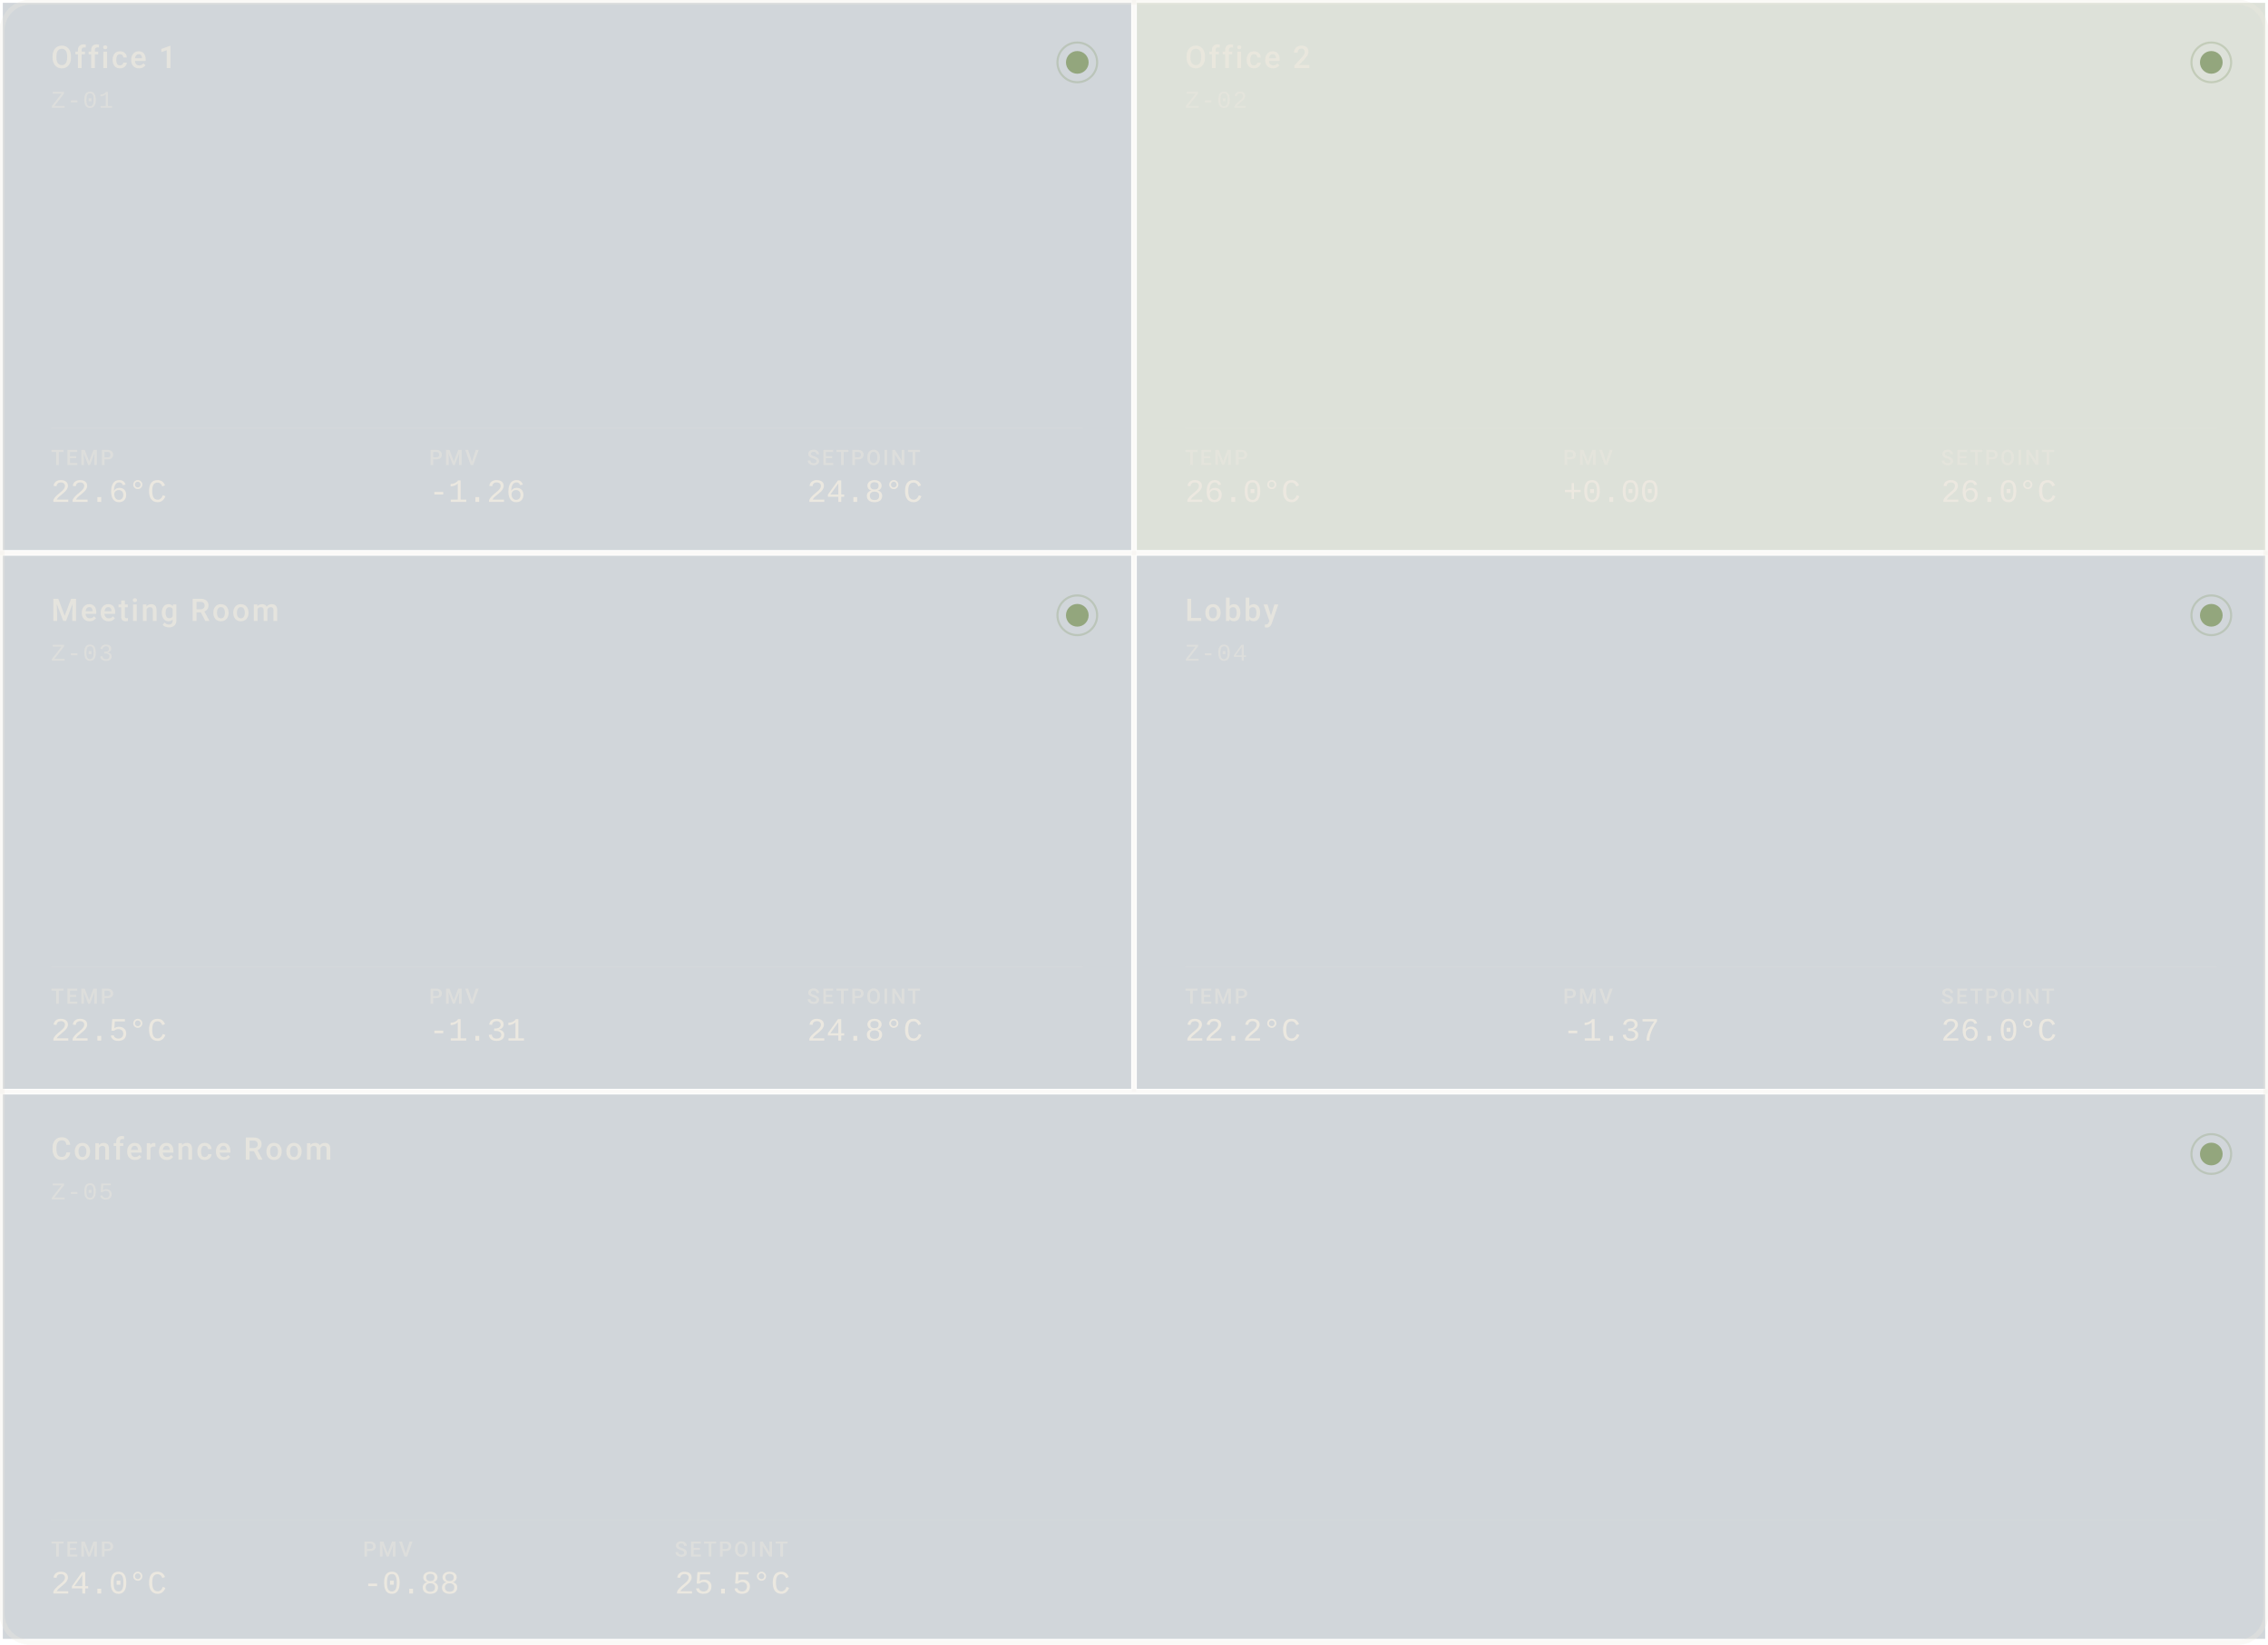
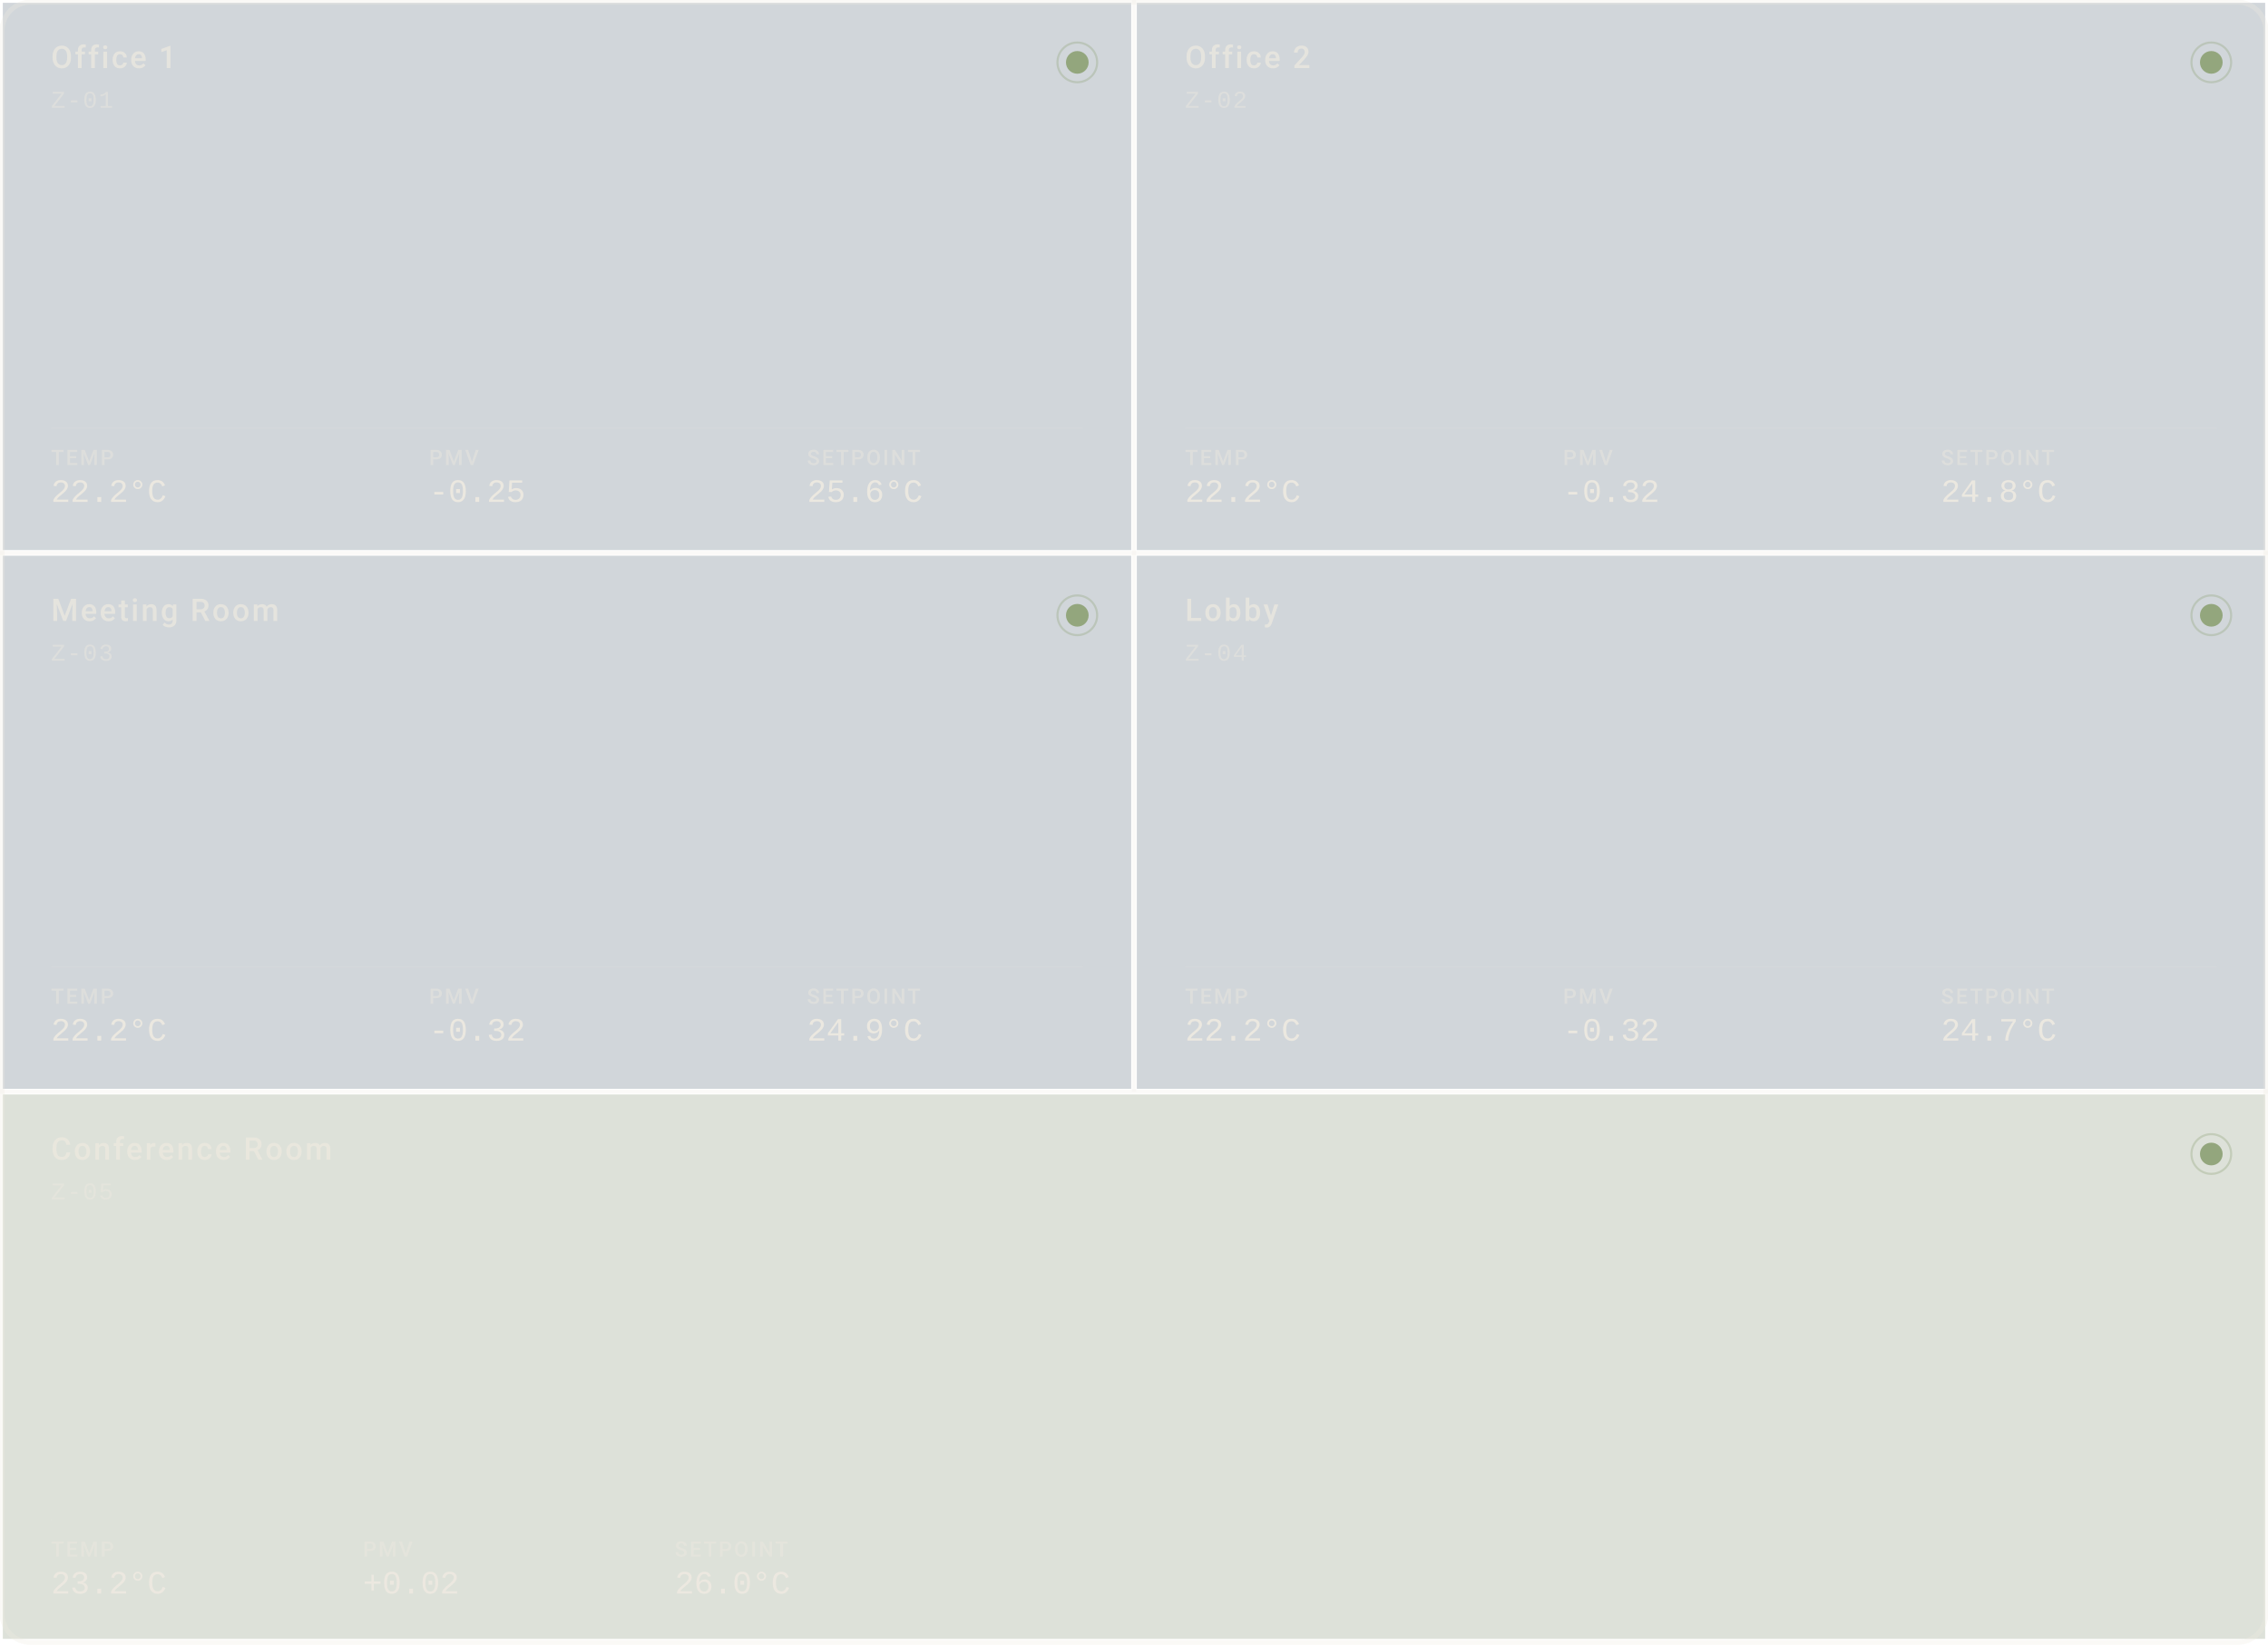
<svg xmlns="http://www.w3.org/2000/svg" viewBox="0 0 800 580" width="800" height="580" aria-label="HVAC Zone Floor Plan" style="width: 100%; max-width: 800px; height: auto; display: block;">
  <rect x="1" y="1" width="398" height="193" fill="#3E5266" opacity="0.24" />
-   <rect x="401" y="1" width="398" height="193" fill="#71835F" opacity="0.24" />
+   <rect x="401" y="1" width="398" height="193" fill="#3E5266" opacity="0.24" />
  <rect x="1" y="196" width="398" height="188" fill="#3E5266" opacity="0.24" />
  <rect x="401" y="196" width="398" height="188" fill="#3E5266" opacity="0.24" />
-   <rect x="1" y="386" width="798" height="192" fill="#3E5266" opacity="0.24" />
+   <rect x="1" y="386" width="798" height="192" fill="#71835F" opacity="0.24" />
  <defs />
  <rect x="0.75" y="0.75" width="798.5" height="578.5" rx="10" ry="10" fill="none" stroke="rgba(237,233,224,0.30)" stroke-width="1.75" />
  <line x1="0" y1="195" x2="800" y2="195" stroke="rgba(237,233,224,0.22)" stroke-width="1.5" />
  <line x1="0" y1="385" x2="800" y2="385" stroke="rgba(237,233,224,0.22)" stroke-width="1.5" />
  <line x1="400" y1="0" x2="400" y2="385" stroke="rgba(237,233,224,0.22)" stroke-width="1.5" />
  <g>
    <text x="18" y="24" font-family="-apple-system, BlinkMacSystemFont, 'Segoe UI', Roboto, Arial, sans-serif" font-size="11" font-weight="500" letter-spacing="0.07em" fill="rgba(237,233,224,0.72)" style="text-transform: uppercase;">Office 1</text>
    <text x="18" y="38" font-family="Consolas, &quot;Cascadia Mono&quot;, &quot;Courier New&quot;, monospace" font-size="8.5" font-weight="400" letter-spacing="0.06em" fill="rgba(237,233,224,0.44)">Z-01</text>
    <circle cx="380" cy="22" r="4" fill="#93A67D" />
    <circle cx="380" cy="22" r="7" fill="none" stroke="#93A67D" stroke-width="0.75" opacity="0.35" />
    <g transform="translate(18, 0)">
      <text x="0" y="164" font-family="-apple-system, BlinkMacSystemFont, 'Segoe UI', Roboto, Arial, sans-serif" font-size="7.5" font-weight="500" letter-spacing="0.09em" fill="rgba(237,233,224,0.44)">TEMP</text>
-       <text x="0" y="177" font-family="Consolas, &quot;Cascadia Mono&quot;, &quot;Courier New&quot;, monospace" font-size="11.5" font-weight="400" fill="rgba(237,233,224,0.94)" letter-spacing="-0.01em">22.6°C</text>
+       <text x="0" y="177" font-family="Consolas, &quot;Cascadia Mono&quot;, &quot;Courier New&quot;, monospace" font-size="11.5" font-weight="400" fill="rgba(237,233,224,0.94)" letter-spacing="-0.01em">22.2°C</text>
    </g>
    <g transform="translate(151.3333, 0)">
      <text x="0" y="164" font-family="-apple-system, BlinkMacSystemFont, 'Segoe UI', Roboto, Arial, sans-serif" font-size="7.5" font-weight="500" letter-spacing="0.09em" fill="rgba(237,233,224,0.44)">PMV</text>
-       <text x="0" y="177" font-family="Consolas, &quot;Cascadia Mono&quot;, &quot;Courier New&quot;, monospace" font-size="11.5" font-weight="400" fill="rgba(237,233,224,0.94)" letter-spacing="-0.01em">-1.26</text>
+       <text x="0" y="177" font-family="Consolas, &quot;Cascadia Mono&quot;, &quot;Courier New&quot;, monospace" font-size="11.5" font-weight="400" fill="rgba(237,233,224,0.94)" letter-spacing="-0.01em">-0.25</text>
    </g>
    <g transform="translate(284.6667, 0)">
      <text x="0" y="164" font-family="-apple-system, BlinkMacSystemFont, 'Segoe UI', Roboto, Arial, sans-serif" font-size="7.5" font-weight="500" letter-spacing="0.09em" fill="rgba(237,233,224,0.44)">SETPOINT</text>
-       <text x="0" y="177" font-family="Consolas, &quot;Cascadia Mono&quot;, &quot;Courier New&quot;, monospace" font-size="11.5" font-weight="400" fill="rgba(237,233,224,0.94)" letter-spacing="-0.01em">24.8°C</text>
+       <text x="0" y="177" font-family="Consolas, &quot;Cascadia Mono&quot;, &quot;Courier New&quot;, monospace" font-size="11.5" font-weight="400" fill="rgba(237,233,224,0.94)" letter-spacing="-0.01em">25.6°C</text>
    </g>
    <line x1="18" y1="151" x2="382" y2="151" stroke="rgba(237,233,224,0.22)" stroke-width="0.5" opacity="0.4" />
  </g>
  <g>
    <text x="418" y="24" font-family="-apple-system, BlinkMacSystemFont, 'Segoe UI', Roboto, Arial, sans-serif" font-size="11" font-weight="500" letter-spacing="0.07em" fill="rgba(237,233,224,0.72)" style="text-transform: uppercase;">Office 2</text>
    <text x="418" y="38" font-family="Consolas, &quot;Cascadia Mono&quot;, &quot;Courier New&quot;, monospace" font-size="8.5" font-weight="400" letter-spacing="0.06em" fill="rgba(237,233,224,0.44)">Z-02</text>
    <circle cx="780" cy="22" r="4" fill="#93A67D" />
    <circle cx="780" cy="22" r="7" fill="none" stroke="#93A67D" stroke-width="0.75" opacity="0.35" />
    <g transform="translate(418, 0)">
      <text x="0" y="164" font-family="-apple-system, BlinkMacSystemFont, 'Segoe UI', Roboto, Arial, sans-serif" font-size="7.5" font-weight="500" letter-spacing="0.09em" fill="rgba(237,233,224,0.44)">TEMP</text>
-       <text x="0" y="177" font-family="Consolas, &quot;Cascadia Mono&quot;, &quot;Courier New&quot;, monospace" font-size="11.5" font-weight="400" fill="rgba(237,233,224,0.94)" letter-spacing="-0.01em">26.0°C</text>
+       <text x="0" y="177" font-family="Consolas, &quot;Cascadia Mono&quot;, &quot;Courier New&quot;, monospace" font-size="11.5" font-weight="400" fill="rgba(237,233,224,0.94)" letter-spacing="-0.01em">22.2°C</text>
    </g>
    <g transform="translate(551.3333, 0)">
      <text x="0" y="164" font-family="-apple-system, BlinkMacSystemFont, 'Segoe UI', Roboto, Arial, sans-serif" font-size="7.5" font-weight="500" letter-spacing="0.09em" fill="rgba(237,233,224,0.44)">PMV</text>
-       <text x="0" y="177" font-family="Consolas, &quot;Cascadia Mono&quot;, &quot;Courier New&quot;, monospace" font-size="11.5" font-weight="400" fill="rgba(237,233,224,0.94)" letter-spacing="-0.01em">+0.00</text>
+       <text x="0" y="177" font-family="Consolas, &quot;Cascadia Mono&quot;, &quot;Courier New&quot;, monospace" font-size="11.5" font-weight="400" fill="rgba(237,233,224,0.94)" letter-spacing="-0.01em">-0.32</text>
    </g>
    <g transform="translate(684.6667, 0)">
      <text x="0" y="164" font-family="-apple-system, BlinkMacSystemFont, 'Segoe UI', Roboto, Arial, sans-serif" font-size="7.5" font-weight="500" letter-spacing="0.09em" fill="rgba(237,233,224,0.44)">SETPOINT</text>
-       <text x="0" y="177" font-family="Consolas, &quot;Cascadia Mono&quot;, &quot;Courier New&quot;, monospace" font-size="11.5" font-weight="400" fill="rgba(237,233,224,0.94)" letter-spacing="-0.01em">26.0°C</text>
+       <text x="0" y="177" font-family="Consolas, &quot;Cascadia Mono&quot;, &quot;Courier New&quot;, monospace" font-size="11.5" font-weight="400" fill="rgba(237,233,224,0.94)" letter-spacing="-0.01em">24.8°C</text>
    </g>
    <line x1="418" y1="151" x2="782" y2="151" stroke="rgba(237,233,224,0.22)" stroke-width="0.5" opacity="0.4" />
  </g>
  <g>
    <text x="18" y="219" font-family="-apple-system, BlinkMacSystemFont, 'Segoe UI', Roboto, Arial, sans-serif" font-size="11" font-weight="500" letter-spacing="0.07em" fill="rgba(237,233,224,0.72)" style="text-transform: uppercase;">Meeting Room</text>
    <text x="18" y="233" font-family="Consolas, &quot;Cascadia Mono&quot;, &quot;Courier New&quot;, monospace" font-size="8.5" font-weight="400" letter-spacing="0.06em" fill="rgba(237,233,224,0.44)">Z-03</text>
    <circle cx="380" cy="217" r="4" fill="#93A67D" />
    <circle cx="380" cy="217" r="7" fill="none" stroke="#93A67D" stroke-width="0.75" opacity="0.35" />
    <g transform="translate(18, 0)">
      <text x="0" y="354" font-family="-apple-system, BlinkMacSystemFont, 'Segoe UI', Roboto, Arial, sans-serif" font-size="7.5" font-weight="500" letter-spacing="0.09em" fill="rgba(237,233,224,0.44)">TEMP</text>
-       <text x="0" y="367" font-family="Consolas, &quot;Cascadia Mono&quot;, &quot;Courier New&quot;, monospace" font-size="11.5" font-weight="400" fill="rgba(237,233,224,0.94)" letter-spacing="-0.01em">22.5°C</text>
+       <text x="0" y="367" font-family="Consolas, &quot;Cascadia Mono&quot;, &quot;Courier New&quot;, monospace" font-size="11.5" font-weight="400" fill="rgba(237,233,224,0.94)" letter-spacing="-0.01em">22.2°C</text>
    </g>
    <g transform="translate(151.3333, 0)">
      <text x="0" y="354" font-family="-apple-system, BlinkMacSystemFont, 'Segoe UI', Roboto, Arial, sans-serif" font-size="7.5" font-weight="500" letter-spacing="0.09em" fill="rgba(237,233,224,0.44)">PMV</text>
-       <text x="0" y="367" font-family="Consolas, &quot;Cascadia Mono&quot;, &quot;Courier New&quot;, monospace" font-size="11.5" font-weight="400" fill="rgba(237,233,224,0.94)" letter-spacing="-0.01em">-1.31</text>
+       <text x="0" y="367" font-family="Consolas, &quot;Cascadia Mono&quot;, &quot;Courier New&quot;, monospace" font-size="11.5" font-weight="400" fill="rgba(237,233,224,0.94)" letter-spacing="-0.01em">-0.32</text>
    </g>
    <g transform="translate(284.6667, 0)">
      <text x="0" y="354" font-family="-apple-system, BlinkMacSystemFont, 'Segoe UI', Roboto, Arial, sans-serif" font-size="7.5" font-weight="500" letter-spacing="0.09em" fill="rgba(237,233,224,0.44)">SETPOINT</text>
-       <text x="0" y="367" font-family="Consolas, &quot;Cascadia Mono&quot;, &quot;Courier New&quot;, monospace" font-size="11.5" font-weight="400" fill="rgba(237,233,224,0.94)" letter-spacing="-0.01em">24.8°C</text>
+       <text x="0" y="367" font-family="Consolas, &quot;Cascadia Mono&quot;, &quot;Courier New&quot;, monospace" font-size="11.5" font-weight="400" fill="rgba(237,233,224,0.94)" letter-spacing="-0.01em">24.9°C</text>
    </g>
    <line x1="18" y1="341" x2="382" y2="341" stroke="rgba(237,233,224,0.22)" stroke-width="0.5" opacity="0.4" />
  </g>
  <g>
    <text x="418" y="219" font-family="-apple-system, BlinkMacSystemFont, 'Segoe UI', Roboto, Arial, sans-serif" font-size="11" font-weight="500" letter-spacing="0.07em" fill="rgba(237,233,224,0.72)" style="text-transform: uppercase;">Lobby</text>
    <text x="418" y="233" font-family="Consolas, &quot;Cascadia Mono&quot;, &quot;Courier New&quot;, monospace" font-size="8.5" font-weight="400" letter-spacing="0.06em" fill="rgba(237,233,224,0.44)">Z-04</text>
    <circle cx="780" cy="217" r="4" fill="#93A67D" />
    <circle cx="780" cy="217" r="7" fill="none" stroke="#93A67D" stroke-width="0.75" opacity="0.35" />
    <g transform="translate(418, 0)">
      <text x="0" y="354" font-family="-apple-system, BlinkMacSystemFont, 'Segoe UI', Roboto, Arial, sans-serif" font-size="7.5" font-weight="500" letter-spacing="0.09em" fill="rgba(237,233,224,0.44)">TEMP</text>
      <text x="0" y="367" font-family="Consolas, &quot;Cascadia Mono&quot;, &quot;Courier New&quot;, monospace" font-size="11.5" font-weight="400" fill="rgba(237,233,224,0.94)" letter-spacing="-0.01em">22.2°C</text>
    </g>
    <g transform="translate(551.3333, 0)">
      <text x="0" y="354" font-family="-apple-system, BlinkMacSystemFont, 'Segoe UI', Roboto, Arial, sans-serif" font-size="7.5" font-weight="500" letter-spacing="0.09em" fill="rgba(237,233,224,0.44)">PMV</text>
-       <text x="0" y="367" font-family="Consolas, &quot;Cascadia Mono&quot;, &quot;Courier New&quot;, monospace" font-size="11.5" font-weight="400" fill="rgba(237,233,224,0.94)" letter-spacing="-0.01em">-1.37</text>
+       <text x="0" y="367" font-family="Consolas, &quot;Cascadia Mono&quot;, &quot;Courier New&quot;, monospace" font-size="11.5" font-weight="400" fill="rgba(237,233,224,0.94)" letter-spacing="-0.01em">-0.32</text>
    </g>
    <g transform="translate(684.6667, 0)">
      <text x="0" y="354" font-family="-apple-system, BlinkMacSystemFont, 'Segoe UI', Roboto, Arial, sans-serif" font-size="7.5" font-weight="500" letter-spacing="0.09em" fill="rgba(237,233,224,0.44)">SETPOINT</text>
-       <text x="0" y="367" font-family="Consolas, &quot;Cascadia Mono&quot;, &quot;Courier New&quot;, monospace" font-size="11.5" font-weight="400" fill="rgba(237,233,224,0.94)" letter-spacing="-0.01em">26.0°C</text>
+       <text x="0" y="367" font-family="Consolas, &quot;Cascadia Mono&quot;, &quot;Courier New&quot;, monospace" font-size="11.5" font-weight="400" fill="rgba(237,233,224,0.94)" letter-spacing="-0.01em">24.7°C</text>
    </g>
    <line x1="418" y1="341" x2="782" y2="341" stroke="rgba(237,233,224,0.22)" stroke-width="0.5" opacity="0.4" />
  </g>
  <g>
    <text x="18" y="409" font-family="-apple-system, BlinkMacSystemFont, 'Segoe UI', Roboto, Arial, sans-serif" font-size="11" font-weight="500" letter-spacing="0.07em" fill="rgba(237,233,224,0.72)" style="text-transform: uppercase;">Conference Room</text>
    <text x="18" y="423" font-family="Consolas, &quot;Cascadia Mono&quot;, &quot;Courier New&quot;, monospace" font-size="8.5" font-weight="400" letter-spacing="0.06em" fill="rgba(237,233,224,0.44)">Z-05</text>
    <circle cx="780" cy="407" r="4" fill="#93A67D" />
    <circle cx="780" cy="407" r="7" fill="none" stroke="#93A67D" stroke-width="0.75" opacity="0.35" />
    <g transform="translate(18, 0)">
      <text x="0" y="549" font-family="-apple-system, BlinkMacSystemFont, 'Segoe UI', Roboto, Arial, sans-serif" font-size="7.5" font-weight="500" letter-spacing="0.09em" fill="rgba(237,233,224,0.44)">TEMP</text>
-       <text x="0" y="562" font-family="Consolas, &quot;Cascadia Mono&quot;, &quot;Courier New&quot;, monospace" font-size="11.5" font-weight="400" fill="rgba(237,233,224,0.94)" letter-spacing="-0.01em">24.0°C</text>
+       <text x="0" y="562" font-family="Consolas, &quot;Cascadia Mono&quot;, &quot;Courier New&quot;, monospace" font-size="11.5" font-weight="400" fill="rgba(237,233,224,0.94)" letter-spacing="-0.01em">23.2°C</text>
    </g>
    <g transform="translate(128, 0)">
      <text x="0" y="549" font-family="-apple-system, BlinkMacSystemFont, 'Segoe UI', Roboto, Arial, sans-serif" font-size="7.5" font-weight="500" letter-spacing="0.09em" fill="rgba(237,233,224,0.44)">PMV</text>
-       <text x="0" y="562" font-family="Consolas, &quot;Cascadia Mono&quot;, &quot;Courier New&quot;, monospace" font-size="11.5" font-weight="400" fill="rgba(237,233,224,0.94)" letter-spacing="-0.01em">-0.88</text>
+       <text x="0" y="562" font-family="Consolas, &quot;Cascadia Mono&quot;, &quot;Courier New&quot;, monospace" font-size="11.5" font-weight="400" fill="rgba(237,233,224,0.94)" letter-spacing="-0.01em">+0.02</text>
    </g>
    <g transform="translate(238, 0)">
      <text x="0" y="549" font-family="-apple-system, BlinkMacSystemFont, 'Segoe UI', Roboto, Arial, sans-serif" font-size="7.5" font-weight="500" letter-spacing="0.09em" fill="rgba(237,233,224,0.44)">SETPOINT</text>
-       <text x="0" y="562" font-family="Consolas, &quot;Cascadia Mono&quot;, &quot;Courier New&quot;, monospace" font-size="11.5" font-weight="400" fill="rgba(237,233,224,0.94)" letter-spacing="-0.01em">25.5°C</text>
+       <text x="0" y="562" font-family="Consolas, &quot;Cascadia Mono&quot;, &quot;Courier New&quot;, monospace" font-size="11.5" font-weight="400" fill="rgba(237,233,224,0.94)" letter-spacing="-0.01em">26.0°C</text>
    </g>
    <line x1="18" y1="536" x2="782" y2="536" stroke="rgba(237,233,224,0.22)" stroke-width="0.5" opacity="0.4" />
  </g>
</svg>
